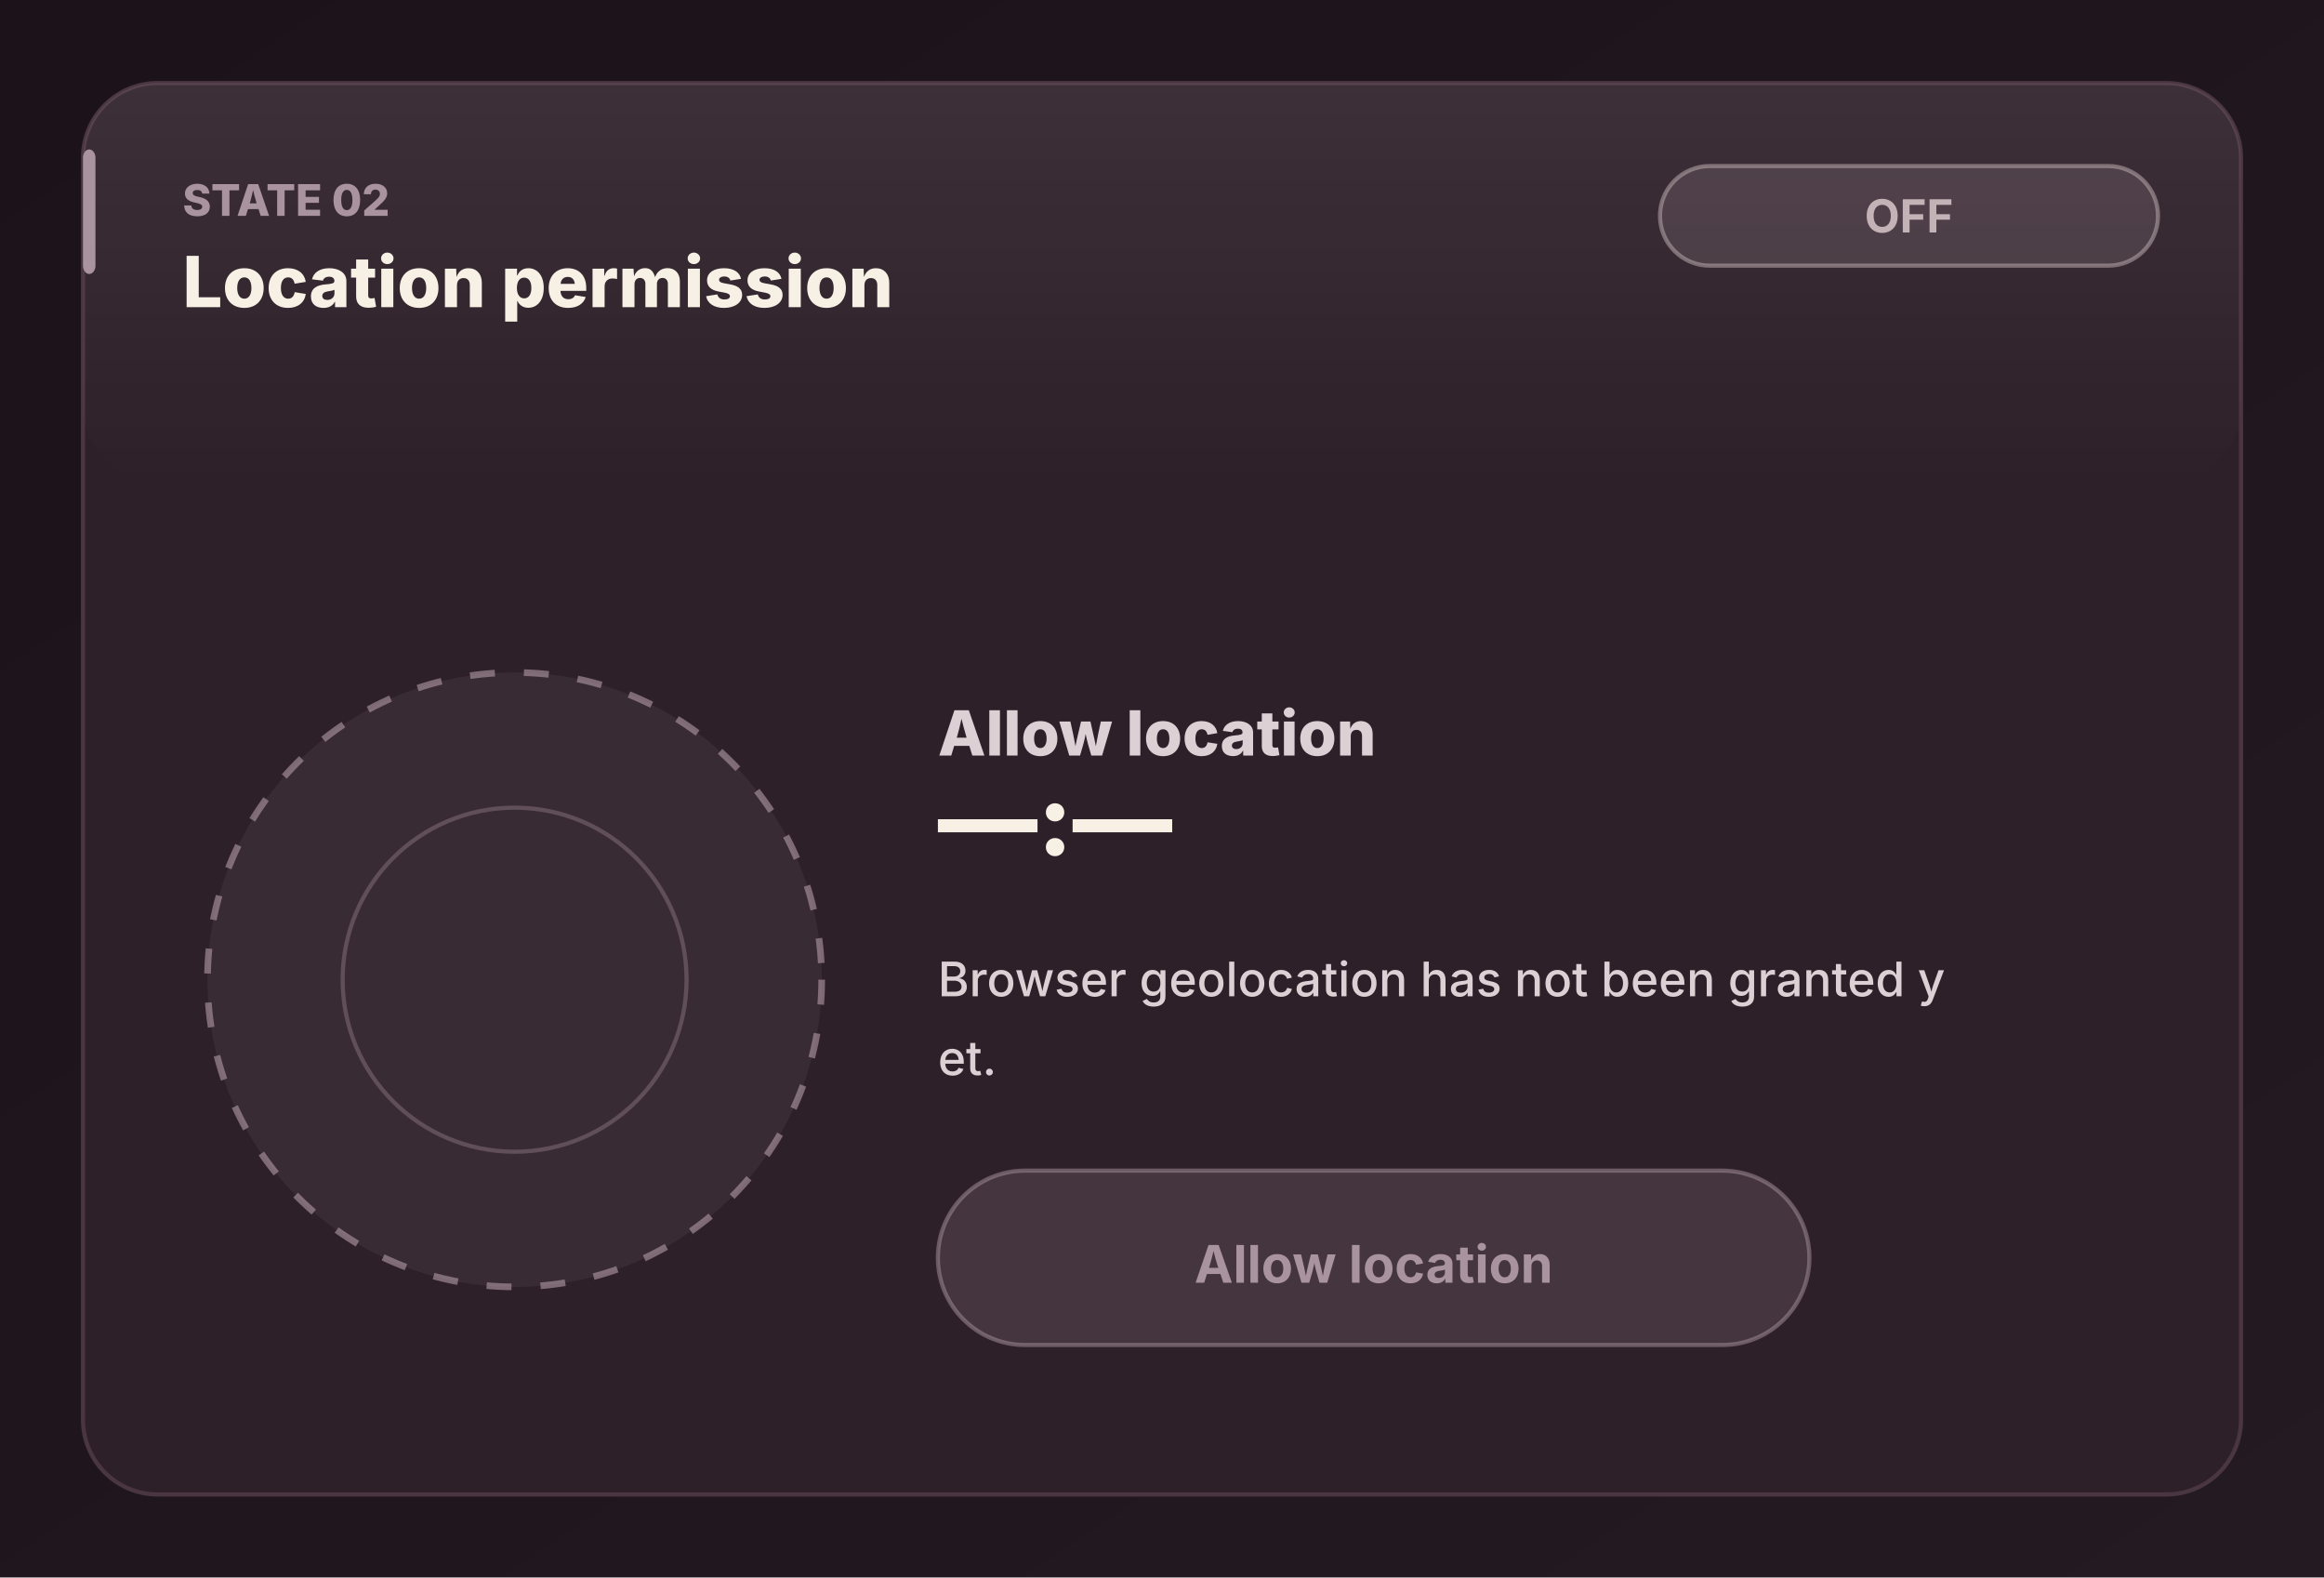
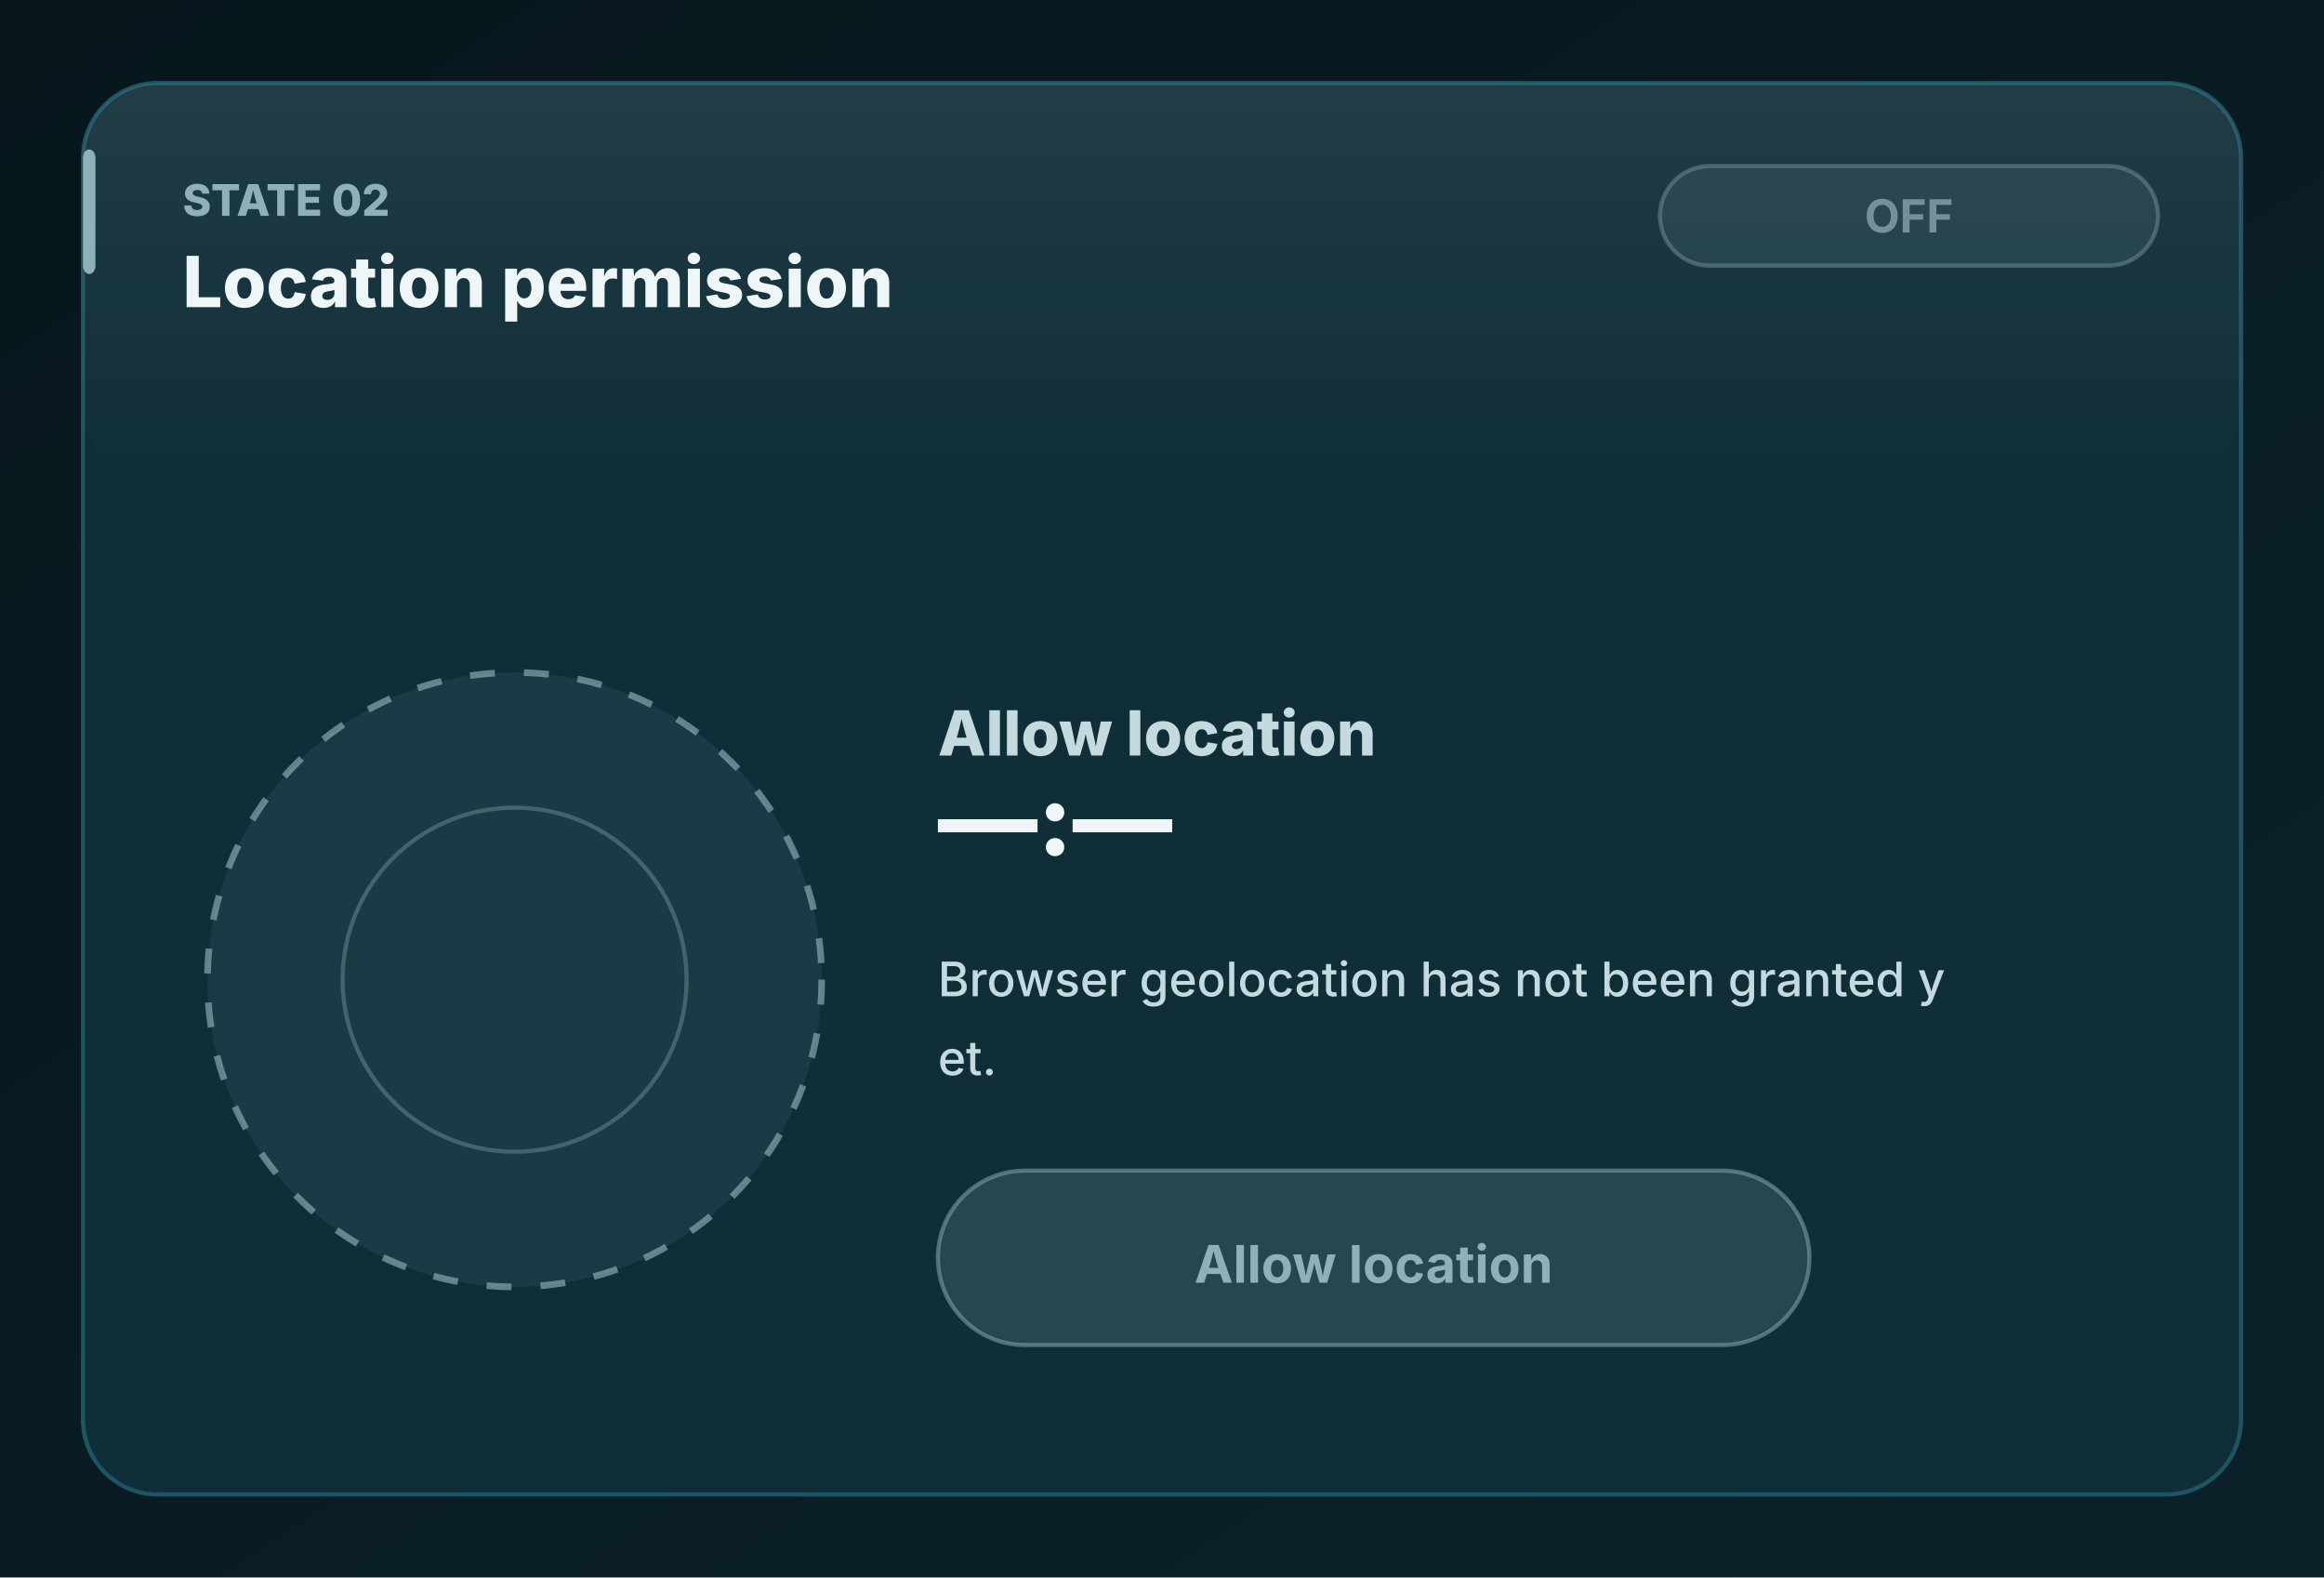
<svg xmlns="http://www.w3.org/2000/svg" viewBox="0 0 560 380" width="560" height="380" role="img">
  <defs>
    <linearGradient id="bg" x1="0" y1="0" x2="1" y2="1">
-       <stop offset="0" stop-color="#1b1319" />
-       <stop offset="1" stop-color="#241a22" />
+       <stop offset="0" stop-color="#07171c" />
+       <stop offset="1" stop-color="#0b2129" />
    </linearGradient>
    <linearGradient id="acc" x1="0" y1="0" x2="1" y2="0">
-       <stop offset="0" stop-color="#7c414c" />
-       <stop offset="1" stop-color="#e3b375" />
+       <stop offset="0" stop-color="#0e7490" />
+       <stop offset="1" stop-color="#17b3a6" />
    </linearGradient>
    <linearGradient id="sheen" x1="0" y1="0" x2="0" y2="1">
      <stop offset="0" stop-color="#ffffff" stop-opacity="0.07" />
      <stop offset="1" stop-color="#ffffff" stop-opacity="0" />
    </linearGradient>
    <radialGradient id="glow" cx="0.5" cy="0.5" r="0.5">
-       <stop offset="0" stop-color="#7c414c" stop-opacity="0.38" />
-       <stop offset="1" stop-color="#7c414c" stop-opacity="0" />
+       <stop offset="0" stop-color="#0e7490" stop-opacity="0.38" />
+       <stop offset="1" stop-color="#0e7490" stop-opacity="0" />
    </radialGradient>
    <filter id="soft" x="-30%" y="-30%" width="160%" height="160%">
      <feGaussianBlur stdDeviation="22" />
    </filter>
  </defs>
  <rect width="560" height="380" fill="url(#bg)" />
-   <rect x="20" y="20" width="520" height="340" rx="18" fill="#2e2029" stroke="#4a3542" stroke-width="1" />
+   <rect x="20" y="20" width="520" height="340" rx="18" fill="#102e38" stroke="#1e5565" stroke-width="1" />
  <rect x="20" y="20" width="520" height="96" rx="18" fill="url(#sheen)" />
-   <rect x="20" y="36" width="3" height="30" rx="2" fill="#a8939e" />
-   <text x="44" y="52" font-family="Inter,'Segoe UI',system-ui,sans-serif" font-size="10.5" font-weight="800" fill="#a8939e" text-anchor="start">STATE 02</text>
-   <text x="44" y="74" font-family="Inter,'Segoe UI',system-ui,sans-serif" font-size="17" font-weight="800" fill="#f6f1e4" text-anchor="start">Location permission</text>
-   <rect x="400" y="40" width="120" height="24" rx="12" fill="#c3b3b6" opacity="0.16" />
-   <rect x="400" y="40" width="120" height="24" rx="12" fill="none" stroke="#c3b3b6" stroke-width="1" opacity="0.5" />
-   <text x="460" y="56" font-family="Inter,'Segoe UI',system-ui,sans-serif" font-size="11" font-weight="700" fill="#c3b3b6" text-anchor="middle">OFF</text>
-   <circle cx="124" cy="236" r="74" fill="#a8939e" opacity="0.10" />
-   <circle cx="124" cy="236" r="74" fill="none" stroke="#a8939e" stroke-width="1.6" stroke-opacity="0.65" stroke-dasharray="6 7" />
-   <circle cx="124" cy="236" r="41.44" fill="none" stroke="#a8939e" stroke-width="1" stroke-opacity="0.35" />
-   <text x="226" y="182" font-family="Inter,'Segoe UI',system-ui,sans-serif" font-size="15" font-weight="800" fill="#ddd0d4" text-anchor="start">Allow location</text>
-   <text x="226" y="206" font-family="Inter,'Segoe UI',system-ui,sans-serif" font-size="24" font-weight="800" fill="#f6f1e4" text-anchor="start">—:—</text>
-   <text x="226" y="240" font-family="Inter,'Segoe UI',system-ui,sans-serif" font-size="11.5" font-weight="500" fill="#ddd0d4" text-anchor="start">Browser geolocation has not been granted y</text>
-   <text x="226" y="259" font-family="Inter,'Segoe UI',system-ui,sans-serif" font-size="11.5" font-weight="500" fill="#ddd0d4" text-anchor="start">et.</text>
-   <rect x="226" y="282" width="210" height="42" rx="21" fill="#a8939e" opacity="0.18" />
-   <rect x="226" y="282" width="210" height="42" rx="21" fill="none" stroke="#a8939e" stroke-width="1" opacity="0.5" />
-   <text x="331" y="309" font-family="Inter,'Segoe UI',system-ui,sans-serif" font-size="12.5" font-weight="700" fill="#a8939e" text-anchor="middle">Allow location</text>
+   <rect x="20" y="36" width="3" height="30" rx="2" fill="#8fb0b7" />
+   <text x="44" y="52" font-family="Inter,'Segoe UI',system-ui,sans-serif" font-size="10.5" font-weight="800" fill="#8fb0b7" text-anchor="start">STATE 02</text>
+   <text x="44" y="74" font-family="Inter,'Segoe UI',system-ui,sans-serif" font-size="17" font-weight="800" fill="#eef6f7" text-anchor="start">Location permission</text>
+   <rect x="400" y="40" width="120" height="24" rx="12" fill="#759096" opacity="0.16" />
+   <rect x="400" y="40" width="120" height="24" rx="12" fill="none" stroke="#759096" stroke-width="1" opacity="0.5" />
+   <text x="460" y="56" font-family="Inter,'Segoe UI',system-ui,sans-serif" font-size="11" font-weight="700" fill="#759096" text-anchor="middle">OFF</text>
+   <circle cx="124" cy="236" r="74" fill="#8fb0b7" opacity="0.10" />
+   <circle cx="124" cy="236" r="74" fill="none" stroke="#8fb0b7" stroke-width="1.6" stroke-opacity="0.65" stroke-dasharray="6 7" />
+   <circle cx="124" cy="236" r="41.44" fill="none" stroke="#8fb0b7" stroke-width="1" stroke-opacity="0.35" />
+   <text x="226" y="182" font-family="Inter,'Segoe UI',system-ui,sans-serif" font-size="15" font-weight="800" fill="#c4dade" text-anchor="start">Allow location</text>
+   <text x="226" y="206" font-family="Inter,'Segoe UI',system-ui,sans-serif" font-size="24" font-weight="800" fill="#eef6f7" text-anchor="start">—:—</text>
+   <text x="226" y="240" font-family="Inter,'Segoe UI',system-ui,sans-serif" font-size="11.5" font-weight="500" fill="#c4dade" text-anchor="start">Browser geolocation has not been granted y</text>
+   <text x="226" y="259" font-family="Inter,'Segoe UI',system-ui,sans-serif" font-size="11.5" font-weight="500" fill="#c4dade" text-anchor="start">et.</text>
+   <rect x="226" y="282" width="210" height="42" rx="21" fill="#8fb0b7" opacity="0.18" />
+   <rect x="226" y="282" width="210" height="42" rx="21" fill="none" stroke="#8fb0b7" stroke-width="1" opacity="0.5" />
+   <text x="331" y="309" font-family="Inter,'Segoe UI',system-ui,sans-serif" font-size="12.5" font-weight="700" fill="#8fb0b7" text-anchor="middle">Allow location</text>
</svg>
